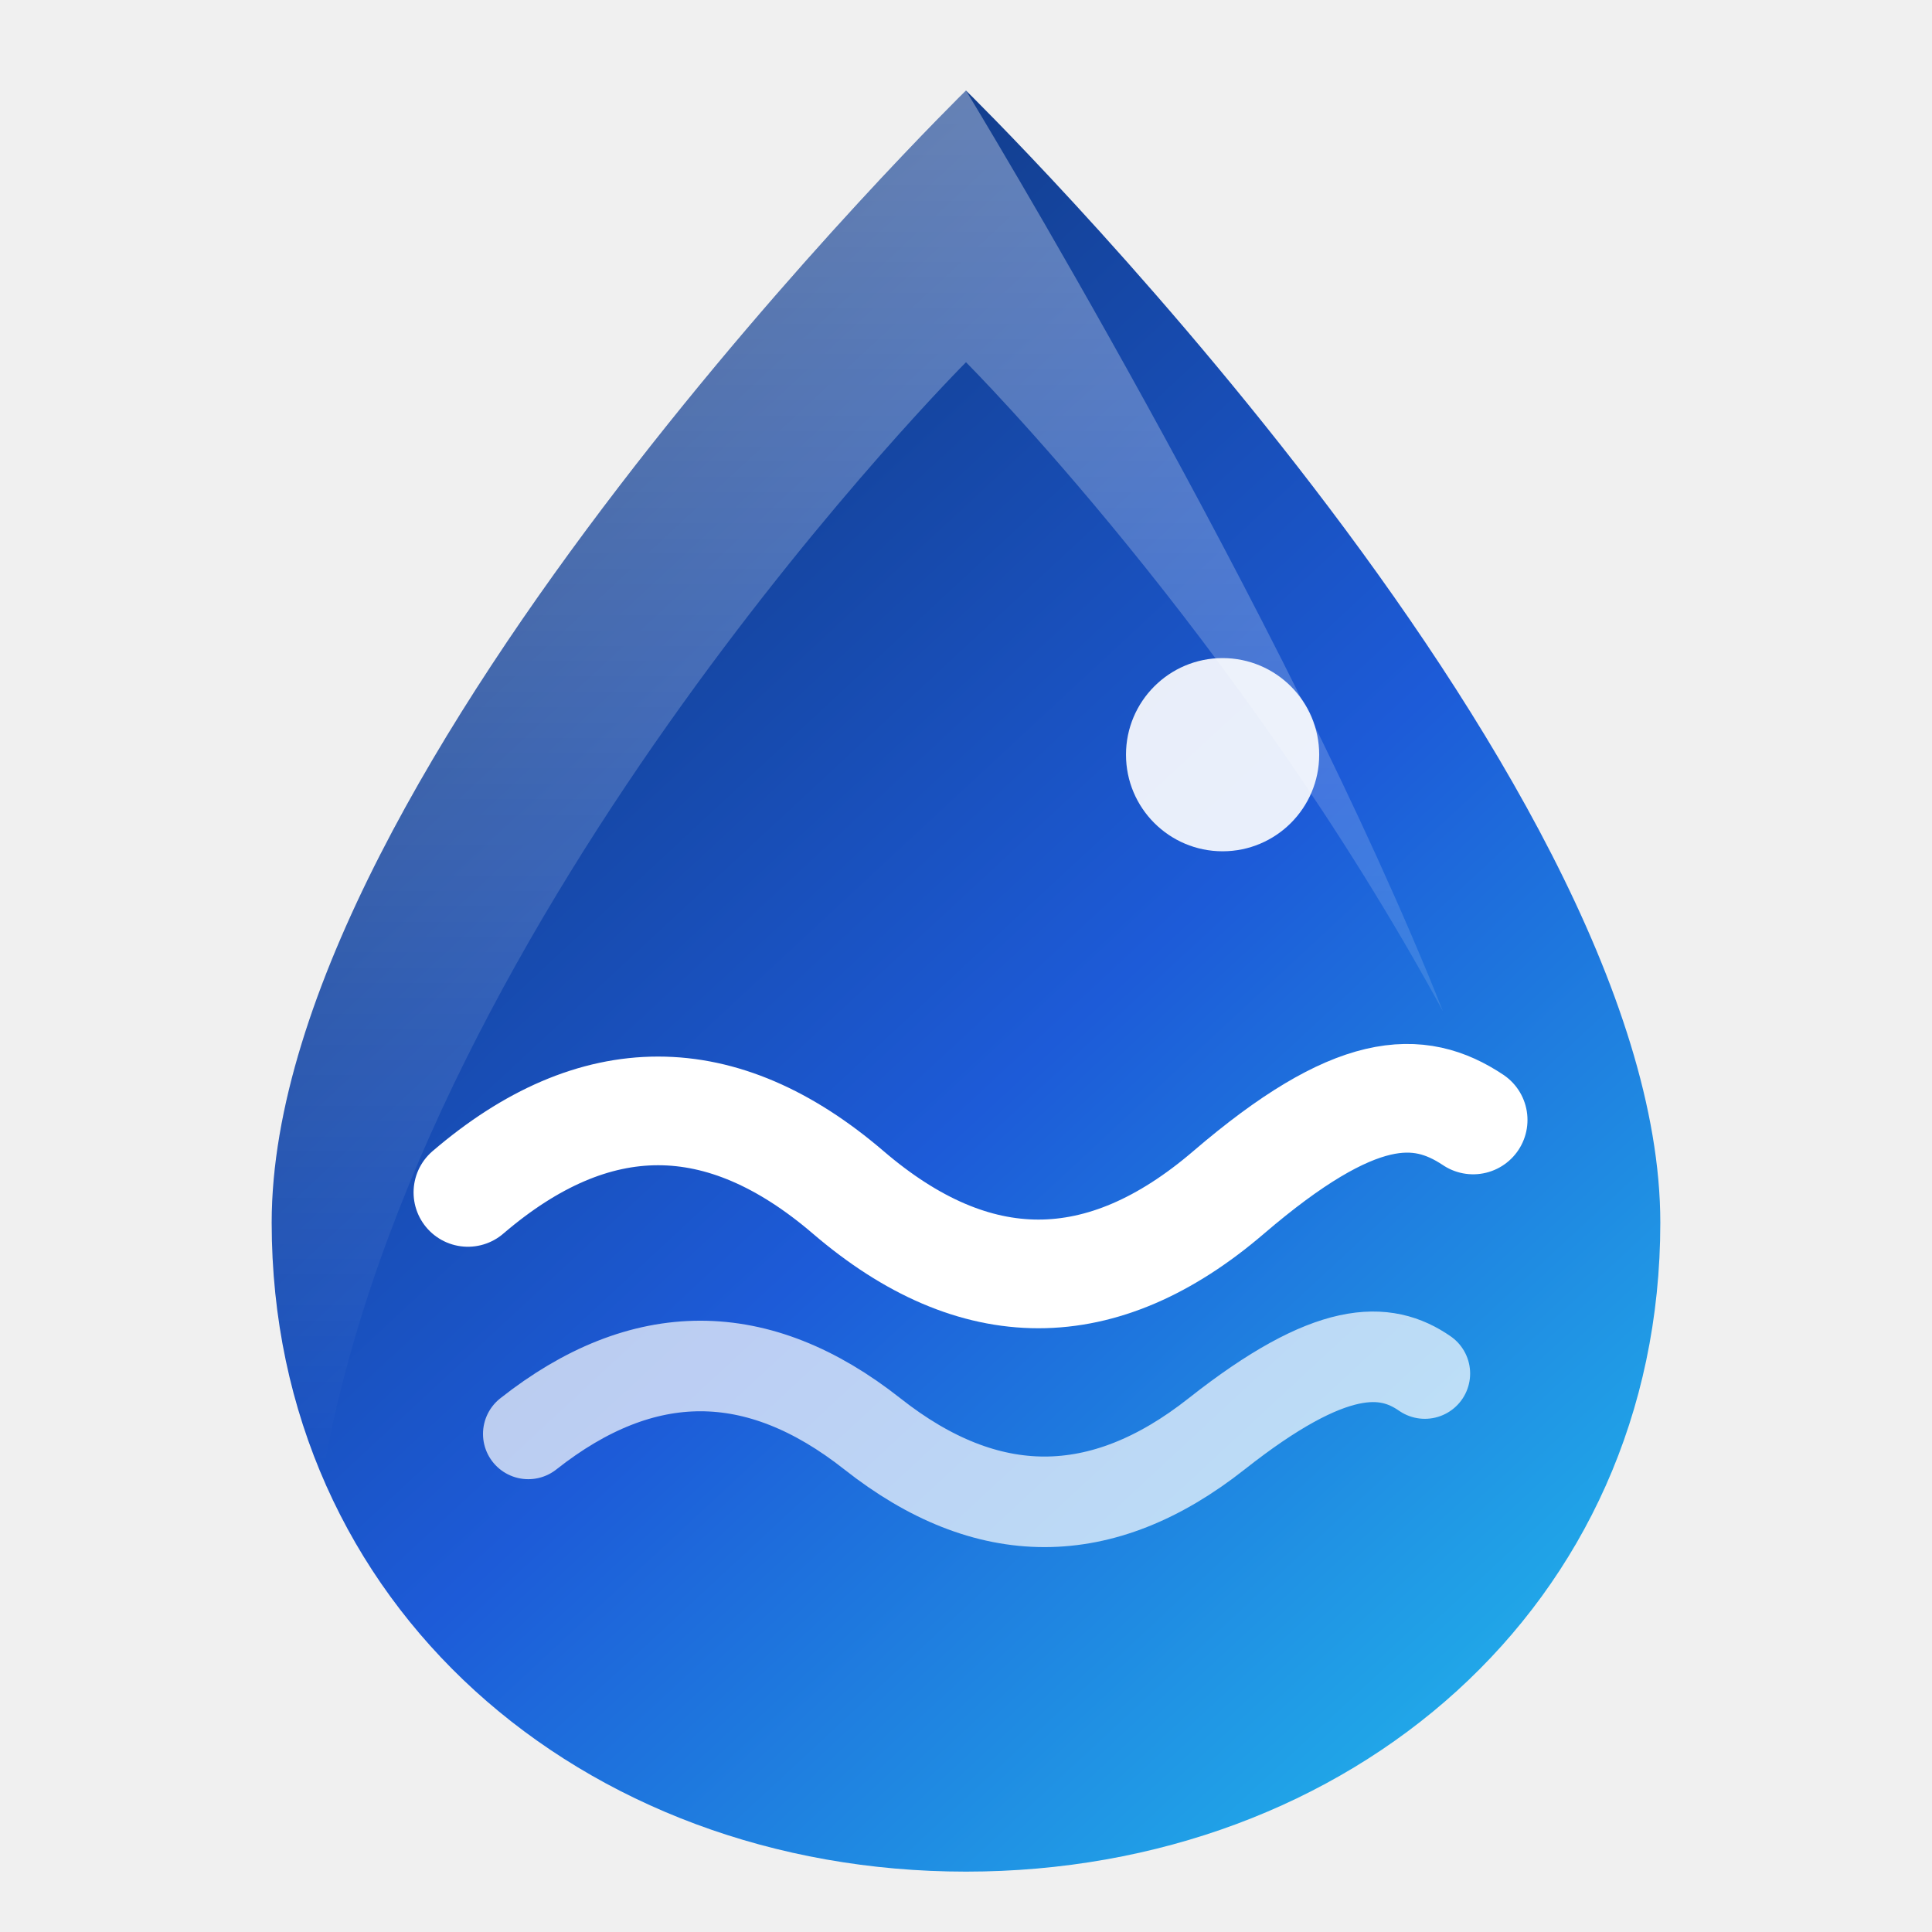
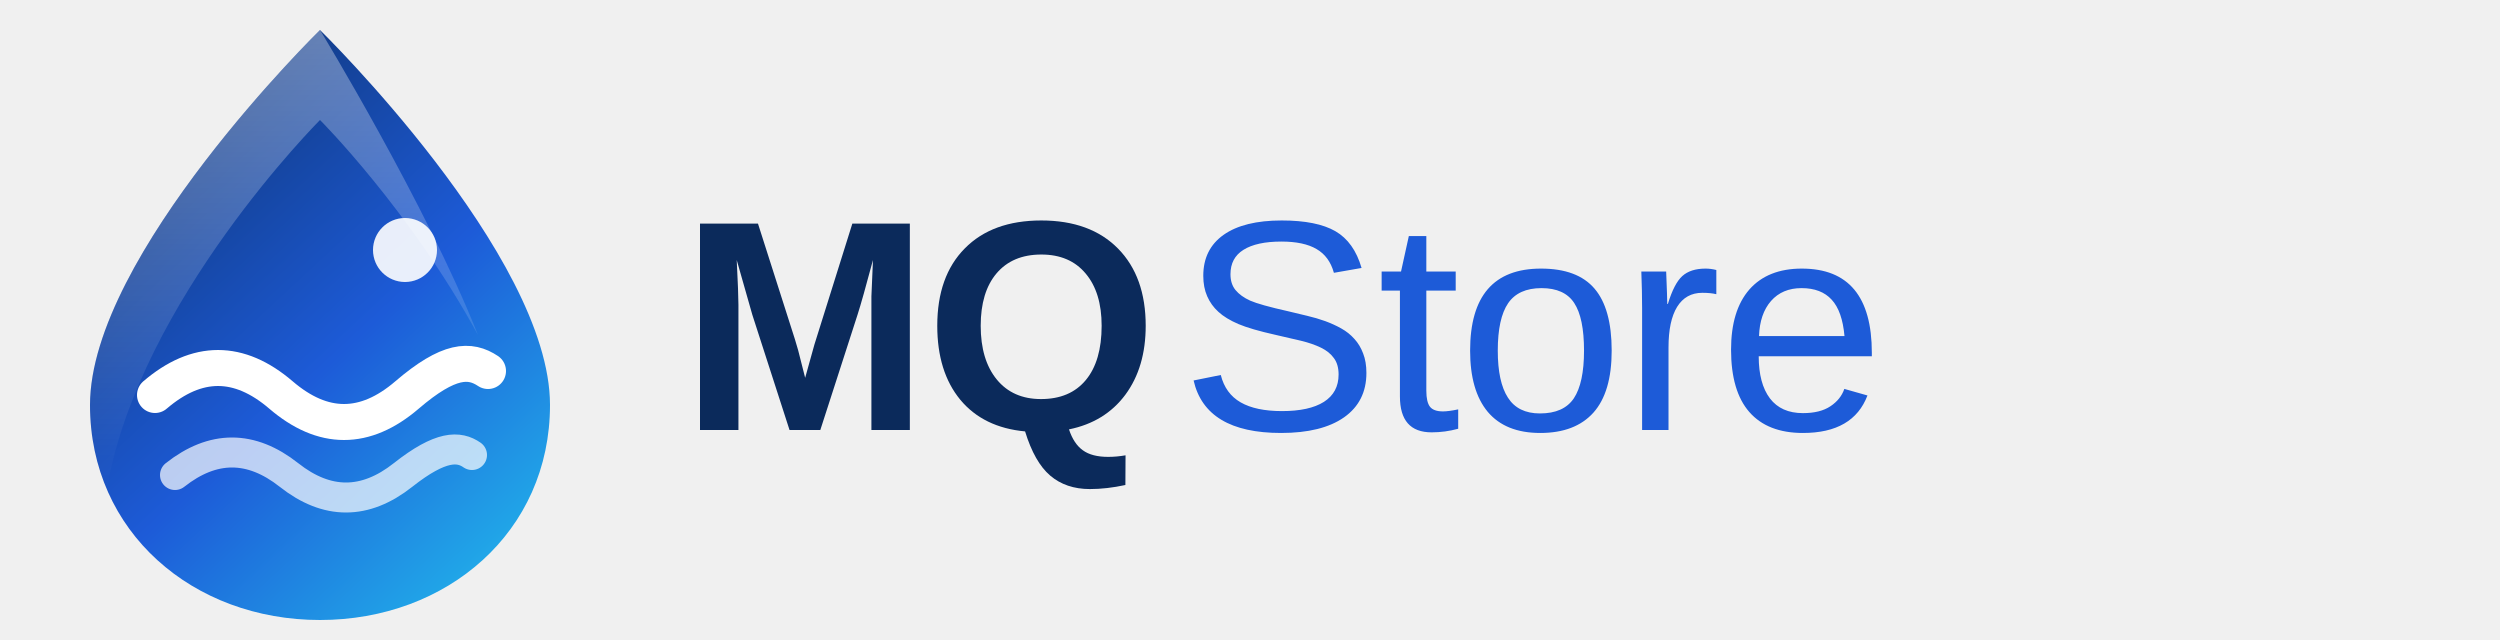
- <svg xmlns="http://www.w3.org/2000/svg" viewBox="0 0 64 64" role="img" aria-label="MQ Store">
+ <svg xmlns="http://www.w3.org/2000/svg" viewBox="0 0 250 64" role="img" aria-label="MQ Store">
  <defs>
    <linearGradient id="mqg" x1="6" y1="4" x2="58" y2="60" gradientUnits="userSpaceOnUse">
      <stop offset="0" stop-color="#0b2a5b" />
      <stop offset=".55" stop-color="#1d5bd8" />
      <stop offset="1" stop-color="#22c3ee" />
    </linearGradient>
    <linearGradient id="mqs" x1="0" y1="0" x2="0" y2="1">
      <stop offset="0" stop-color="#fff" stop-opacity=".35" />
      <stop offset="1" stop-color="#fff" stop-opacity="0" />
    </linearGradient>
  </defs>
  <path d="M32 3C32 3 9 25.5 9 40.5 9 53.2 19.3 62 32 62s23-8.8 23-21.5C55 25.5 32 3 32 3z" fill="url(#mqg)" />
  <path d="M32 3C32 3 9 25.5 9 40.5c0 3 .6 5.8 1.7 8.3C14 30 32 12 32 12s9 9 15.8 21.5C42.6 20.4 32 3 32 3z" fill="url(#mqs)" />
  <path d="M15.5 39.5c4.2-3.6 8.4-3.6 12.6 0s8.4 3.6 12.6 0 6.3-3.6 8.1-2.4" fill="none" stroke="#fff" stroke-width="3.6" stroke-linecap="round" />
  <path d="M17.5 47.5c3.8-3 7.6-3 11.4 0s7.6 3 11.4 0 5.6-2.9 6.9-2" fill="none" stroke="#fff" stroke-opacity=".7" stroke-width="3" stroke-linecap="round" />
  <circle cx="40.5" cy="25" r="3.2" fill="#fff" fill-opacity=".9" />
+   <text x="68" y="43" font-family="Plus Jakarta Sans, Arial, sans-serif" font-size="30" font-weight="800" fill="#0b2a5b" letter-spacing="-.5">MQ</text>
+   <text x="118" y="43" font-family="Plus Jakarta Sans, Arial, sans-serif" font-size="30" font-weight="500" fill="#1d5bd8" letter-spacing="-.3">Store</text>
</svg>
